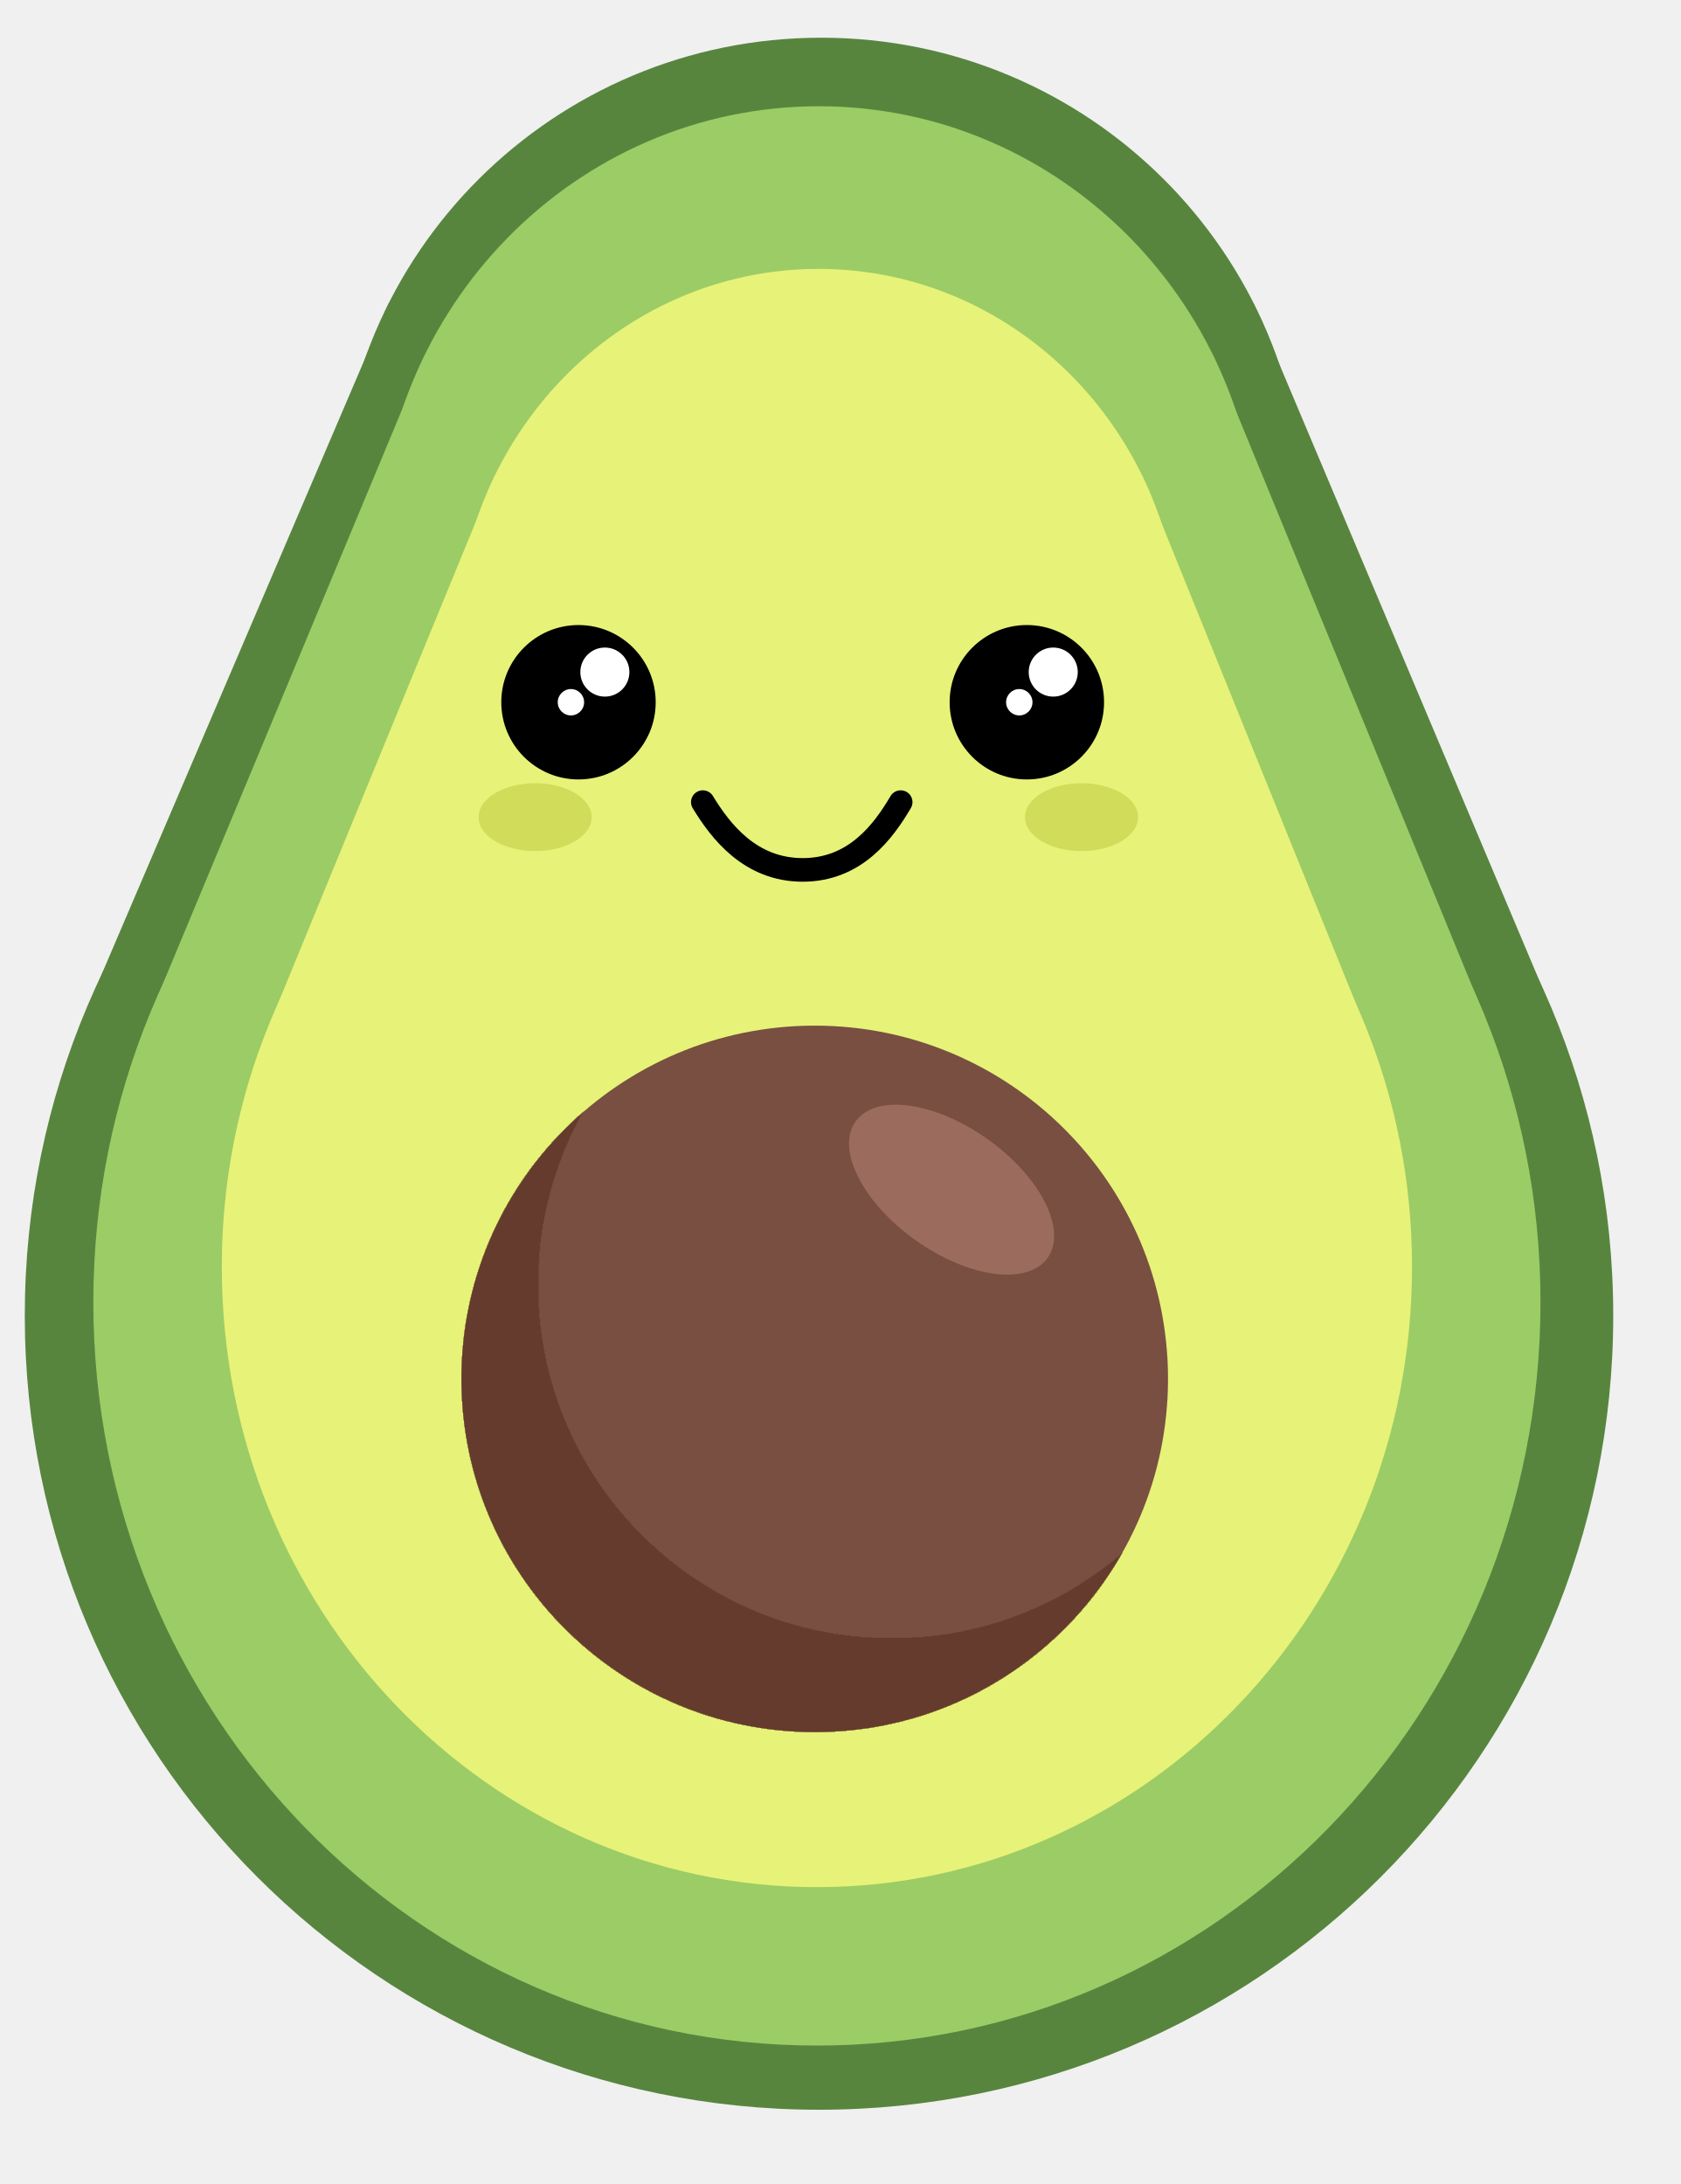
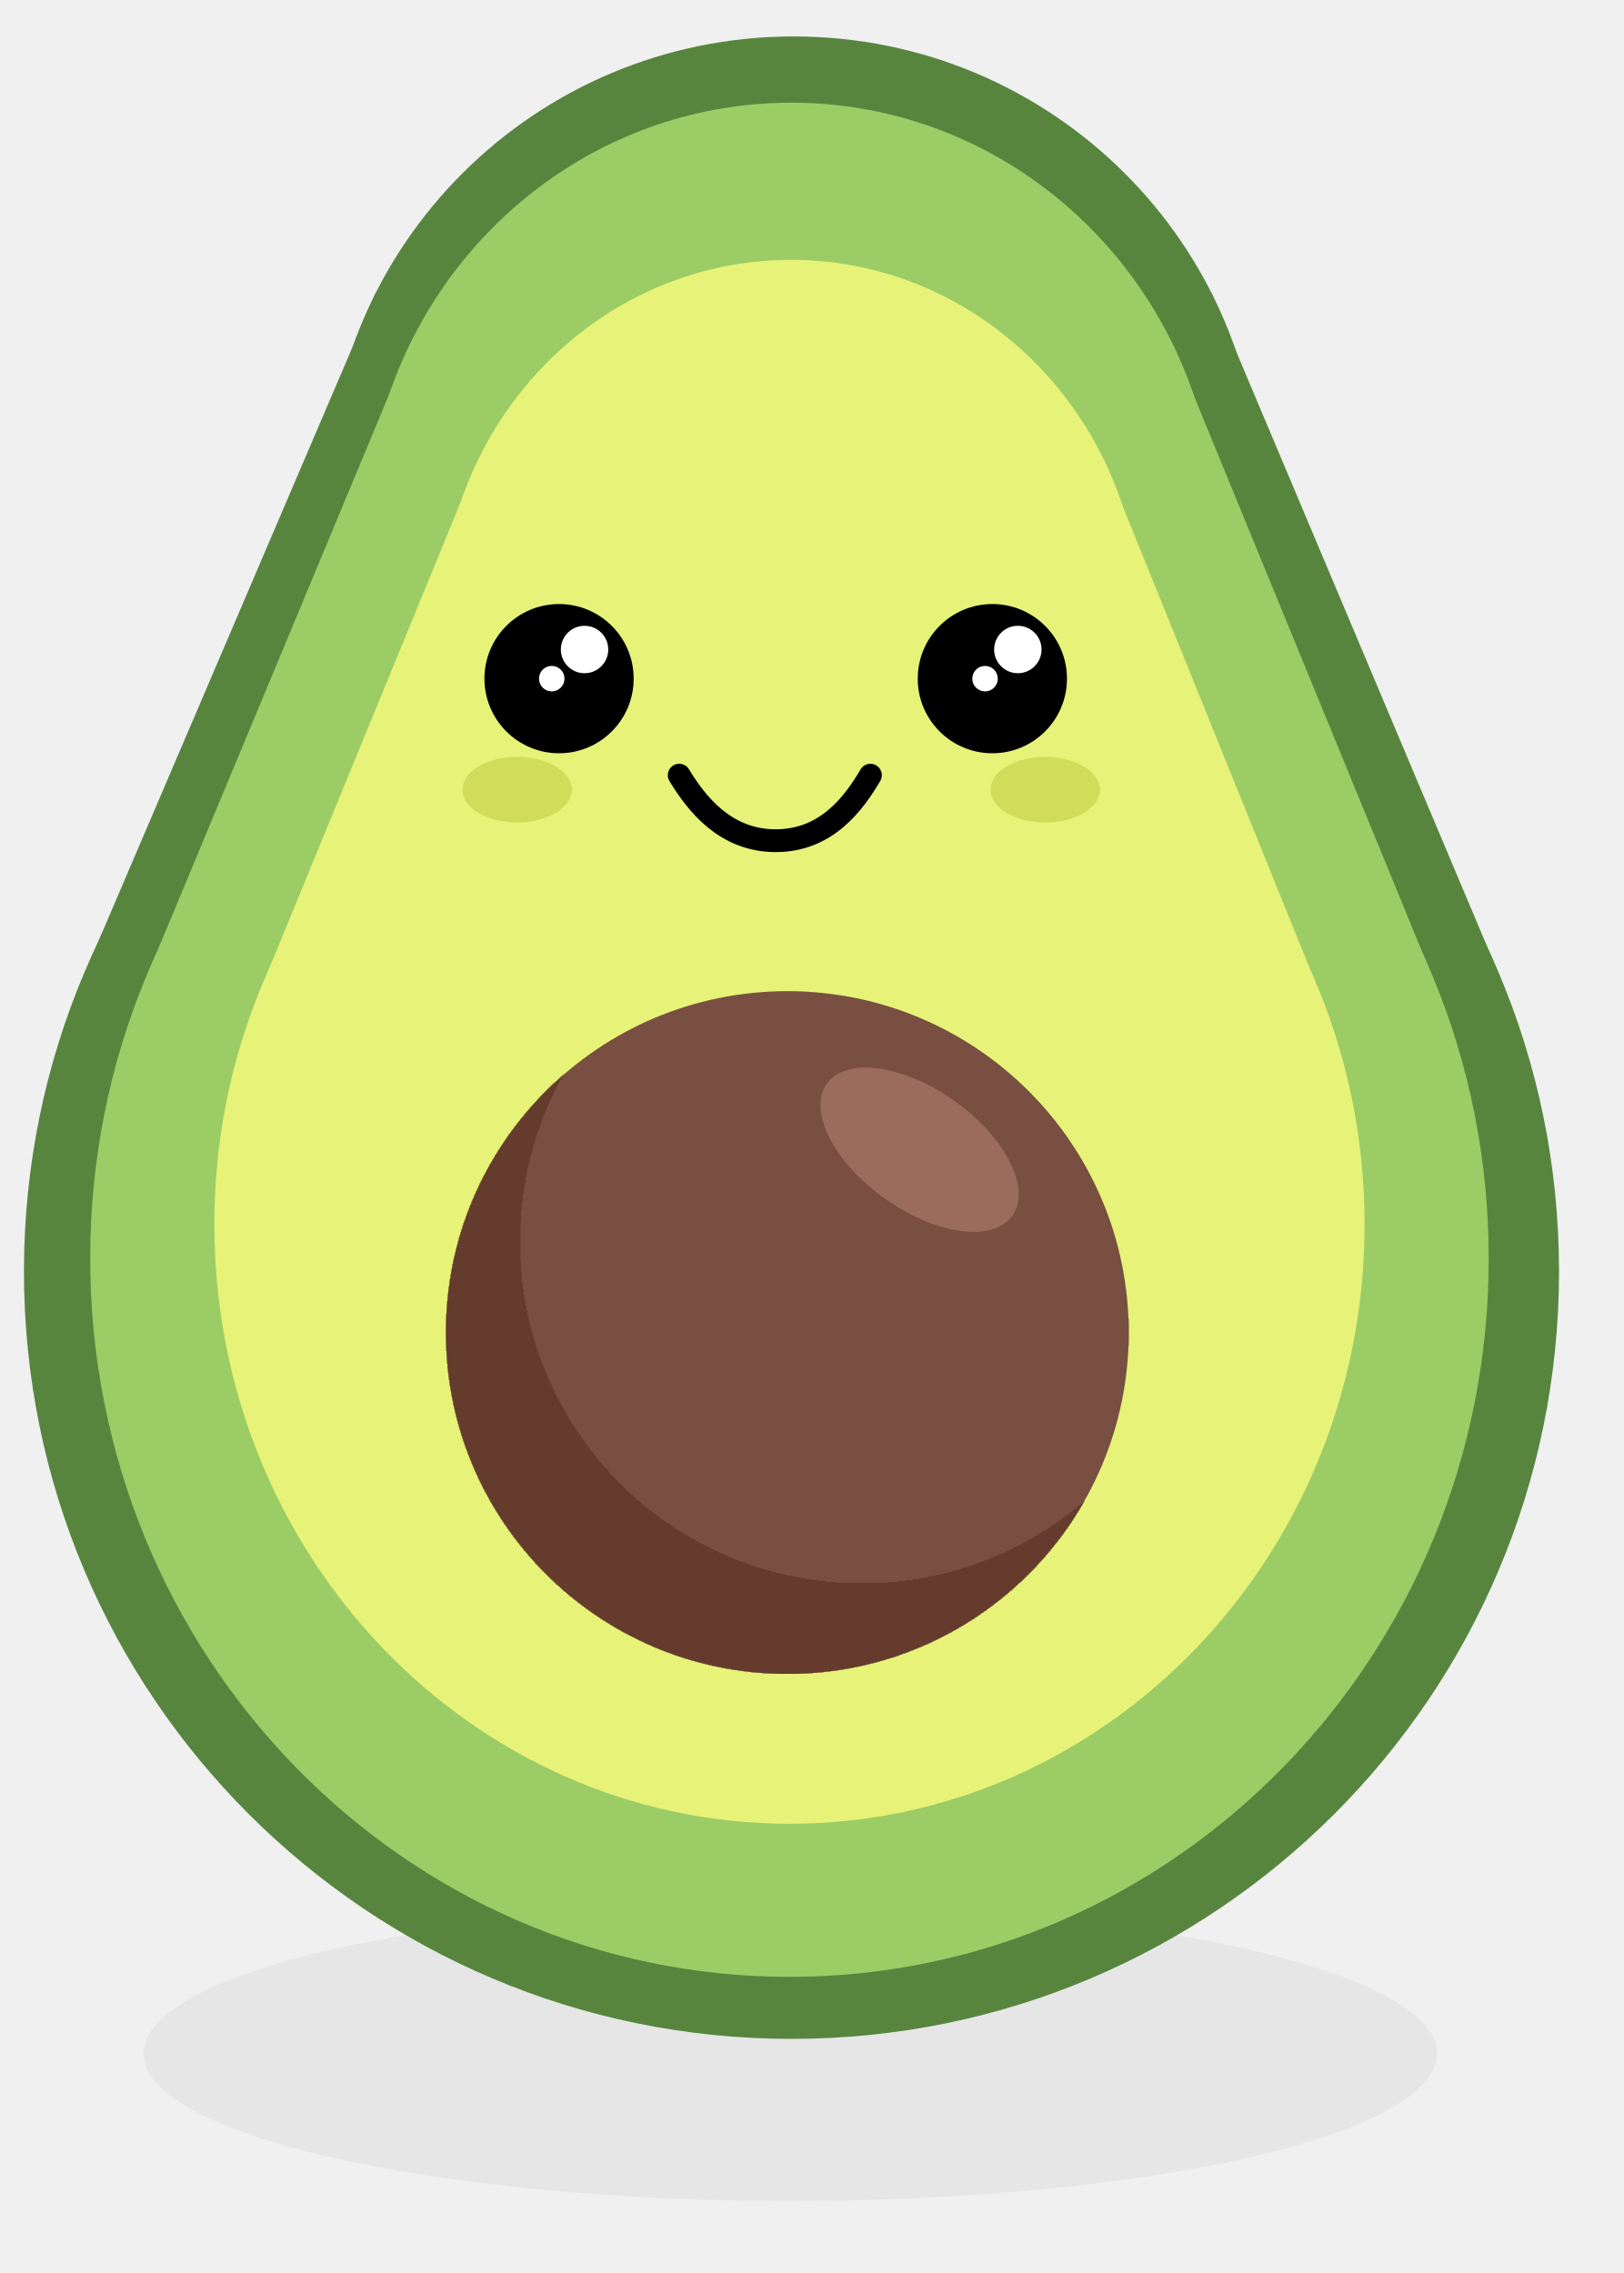
- <svg xmlns="http://www.w3.org/2000/svg" width="20" height="26" viewBox="0 0 20 26" fill="none">
-   <g clip-path="url(#clip0_1201_85)">
+ <svg xmlns="http://www.w3.org/2000/svg" width="20" height="28" viewBox="0 0 20 28" fill="none">
+   <ellipse cx="9.734" cy="25.296" rx="7.966" ry="1.816" fill="#272727" fill-opacity="0.05" />
+   <g clip-path="url(#clip0_1201_83)">
    <path d="M19.203 15.662C19.203 20.884 14.971 25.116 9.749 25.116C4.528 25.116 0.295 20.884 0.295 15.662C0.295 10.441 4.528 6.208 9.749 6.208C14.971 6.208 19.203 10.441 19.203 15.662Z" fill="#58853E" />
    <path d="M14.922 3.609H4.627L1.009 12.069H18.49L14.922 3.609Z" fill="#58853E" />
    <path d="M15.534 6.183C15.534 9.349 12.956 11.916 9.775 11.916C6.594 11.916 4.016 9.349 4.016 6.183C4.016 3.016 6.594 0.449 9.775 0.449C12.956 0.449 15.534 3.016 15.534 6.183Z" fill="#58853E" />
    <path d="M18.337 15.503C18.337 20.39 14.481 24.352 9.724 24.352C4.967 24.352 1.111 20.39 1.111 15.503C1.111 10.616 4.967 6.655 9.724 6.655C14.481 6.655 18.337 10.616 18.337 15.503Z" fill="#9CCC65" />
    <path d="M14.437 4.222H5.058L1.761 12.14H17.687L14.437 4.222Z" fill="#9CCC65" />
    <path d="M14.994 6.631C14.994 9.595 12.645 11.997 9.747 11.997C6.849 11.997 4.5 9.595 4.5 6.631C4.5 3.667 6.849 1.265 9.747 1.265C12.645 1.265 14.994 3.667 14.994 6.631Z" fill="#9CCC65" />
    <path d="M16.808 15.082C16.808 19.16 13.636 22.466 9.724 22.466C5.811 22.466 2.64 19.16 2.64 15.082C2.64 11.005 5.811 7.699 9.724 7.699C13.636 7.699 16.808 11.005 16.808 15.082Z" fill="#E7F278" />
    <path d="M13.6 5.669H5.886L3.174 12.276H16.273L13.6 5.669Z" fill="#E7F278" />
    <path d="M14.058 7.679C14.058 10.152 12.126 12.157 9.743 12.157C7.36 12.157 5.428 10.152 5.428 7.679C5.428 5.206 7.36 3.201 9.743 3.201C12.126 3.201 14.058 5.206 14.058 7.679Z" fill="#E7F278" />
-     <g filter="url(#filter0_i_1201_85)">
+     <g filter="url(#filter0_i_1201_83)">
      <circle cx="9.698" cy="16.415" r="4.205" fill="#784F41" />
    </g>
    <circle cx="6.886" cy="8.36" r="0.919" fill="black" />
    <circle cx="7.2" cy="8.001" r="0.292" fill="white" />
    <circle cx="6.796" cy="8.36" r="0.157" fill="white" />
    <circle cx="12.223" cy="8.36" r="0.919" fill="black" />
    <circle cx="12.537" cy="8.001" r="0.292" fill="white" />
    <circle cx="12.133" cy="8.36" r="0.157" fill="white" />
    <path d="M8.366 9.549C8.575 9.892 8.927 10.356 9.555 10.356C10.183 10.356 10.519 9.892 10.721 9.549" stroke="black" stroke-width="0.281" stroke-linecap="round" />
    <ellipse cx="6.37" cy="9.728" rx="0.673" ry="0.404" fill="#D0DC5A" />
    <ellipse cx="12.874" cy="9.728" rx="0.673" ry="0.404" fill="#D0DC5A" />
    <ellipse cx="11.327" cy="14.163" rx="1.402" ry="0.739" transform="rotate(35.4067 11.3271 14.163)" fill="#9B6B5E" />
  </g>
  <defs>
-     <filter id="filter0_i_1201_85" x="5.494" y="12.21" width="8.409" height="8.409" filterUnits="userSpaceOnUse" color-interpolation-filters="sRGB">
+     <filter id="filter0_i_1201_83" x="5.494" y="12.21" width="8.409" height="8.409" filterUnits="userSpaceOnUse" color-interpolation-filters="sRGB">
      <feFlood flood-opacity="0" result="BackgroundImageFix" />
      <feBlend mode="normal" in="SourceGraphic" in2="BackgroundImageFix" result="shape" />
      <feColorMatrix in="SourceAlpha" type="matrix" values="0 0 0 0 0 0 0 0 0 0 0 0 0 0 0 0 0 0 127 0" result="hardAlpha" />
      <feOffset dx="0.917" dy="-1.121" />
      <feComposite in2="hardAlpha" operator="arithmetic" k2="-1" k3="1" />
      <feColorMatrix type="matrix" values="0 0 0 0 0.212 0 0 0 0 0.054 0 0 0 0 0 0 0 0 0.3 0" />
-       <feBlend mode="normal" in2="shape" result="effect1_innerShadow_1201_85" />
+       <feBlend mode="normal" in2="shape" result="effect1_innerShadow_1201_83" />
    </filter>
-     <clipPath id="clip0_1201_85">
+     <clipPath id="clip0_1201_83">
      <rect width="18.908" height="24.667" fill="white" transform="translate(0.29541 0.449219)" />
    </clipPath>
  </defs>
</svg>
